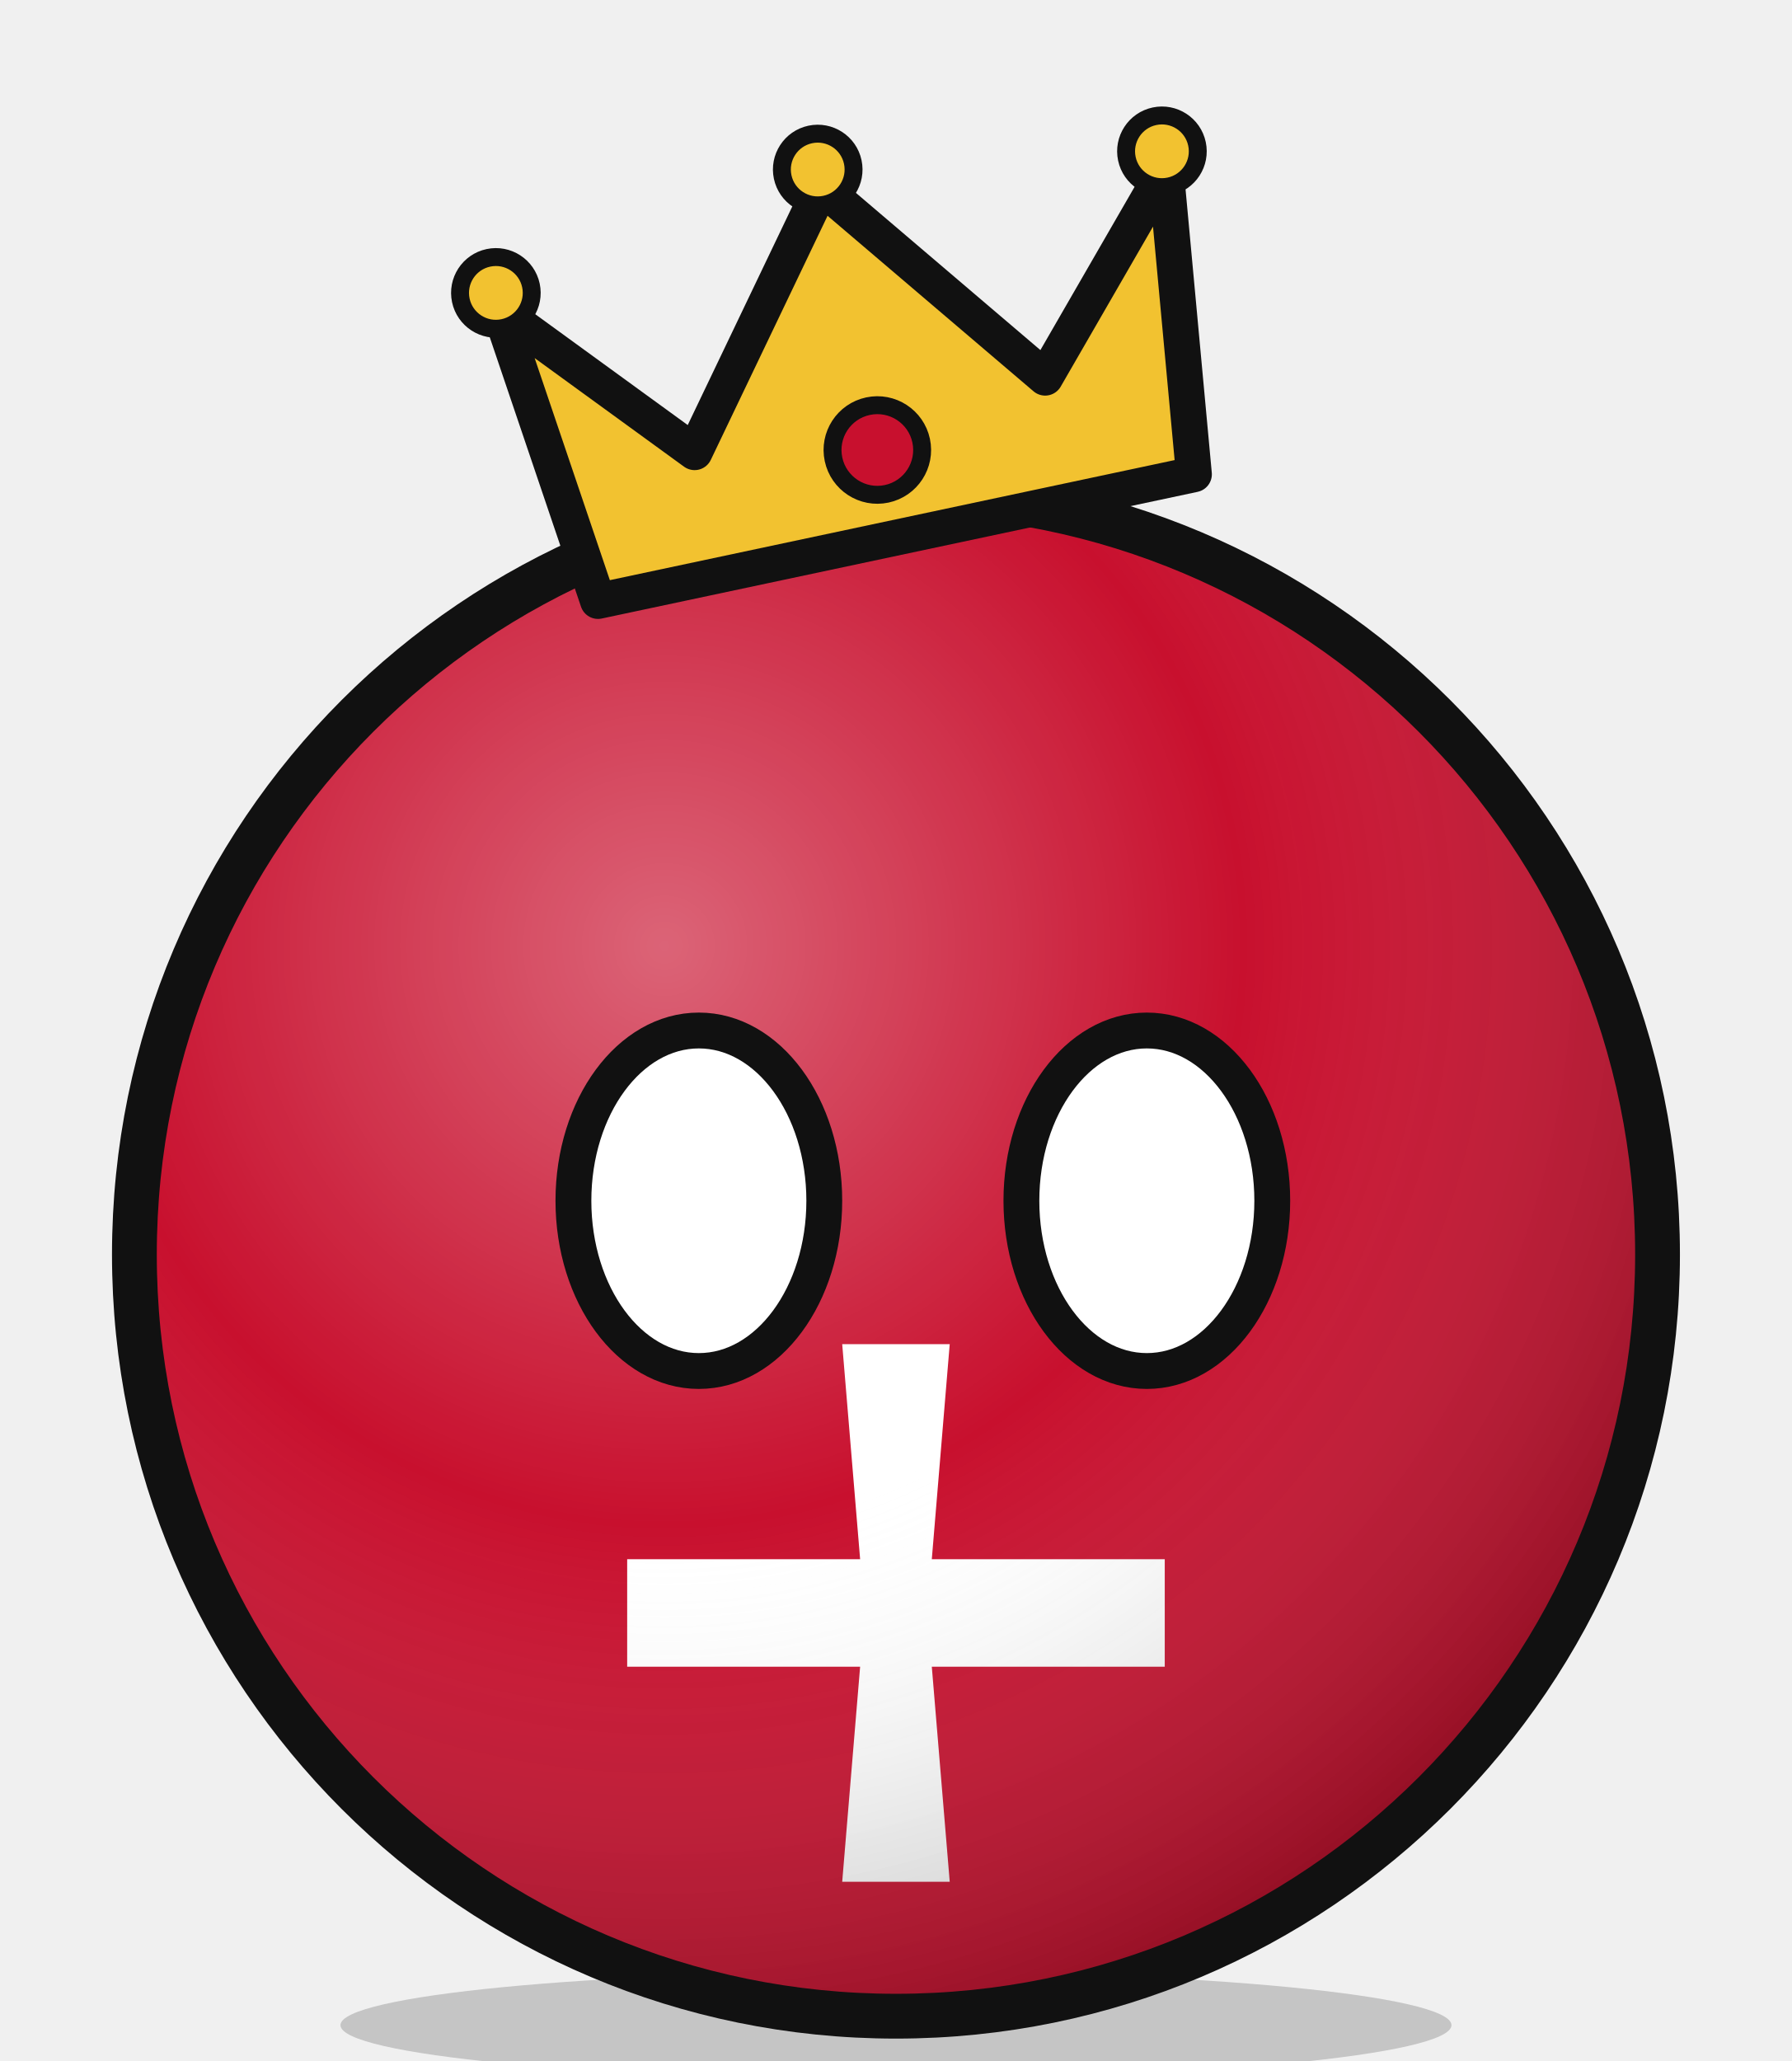
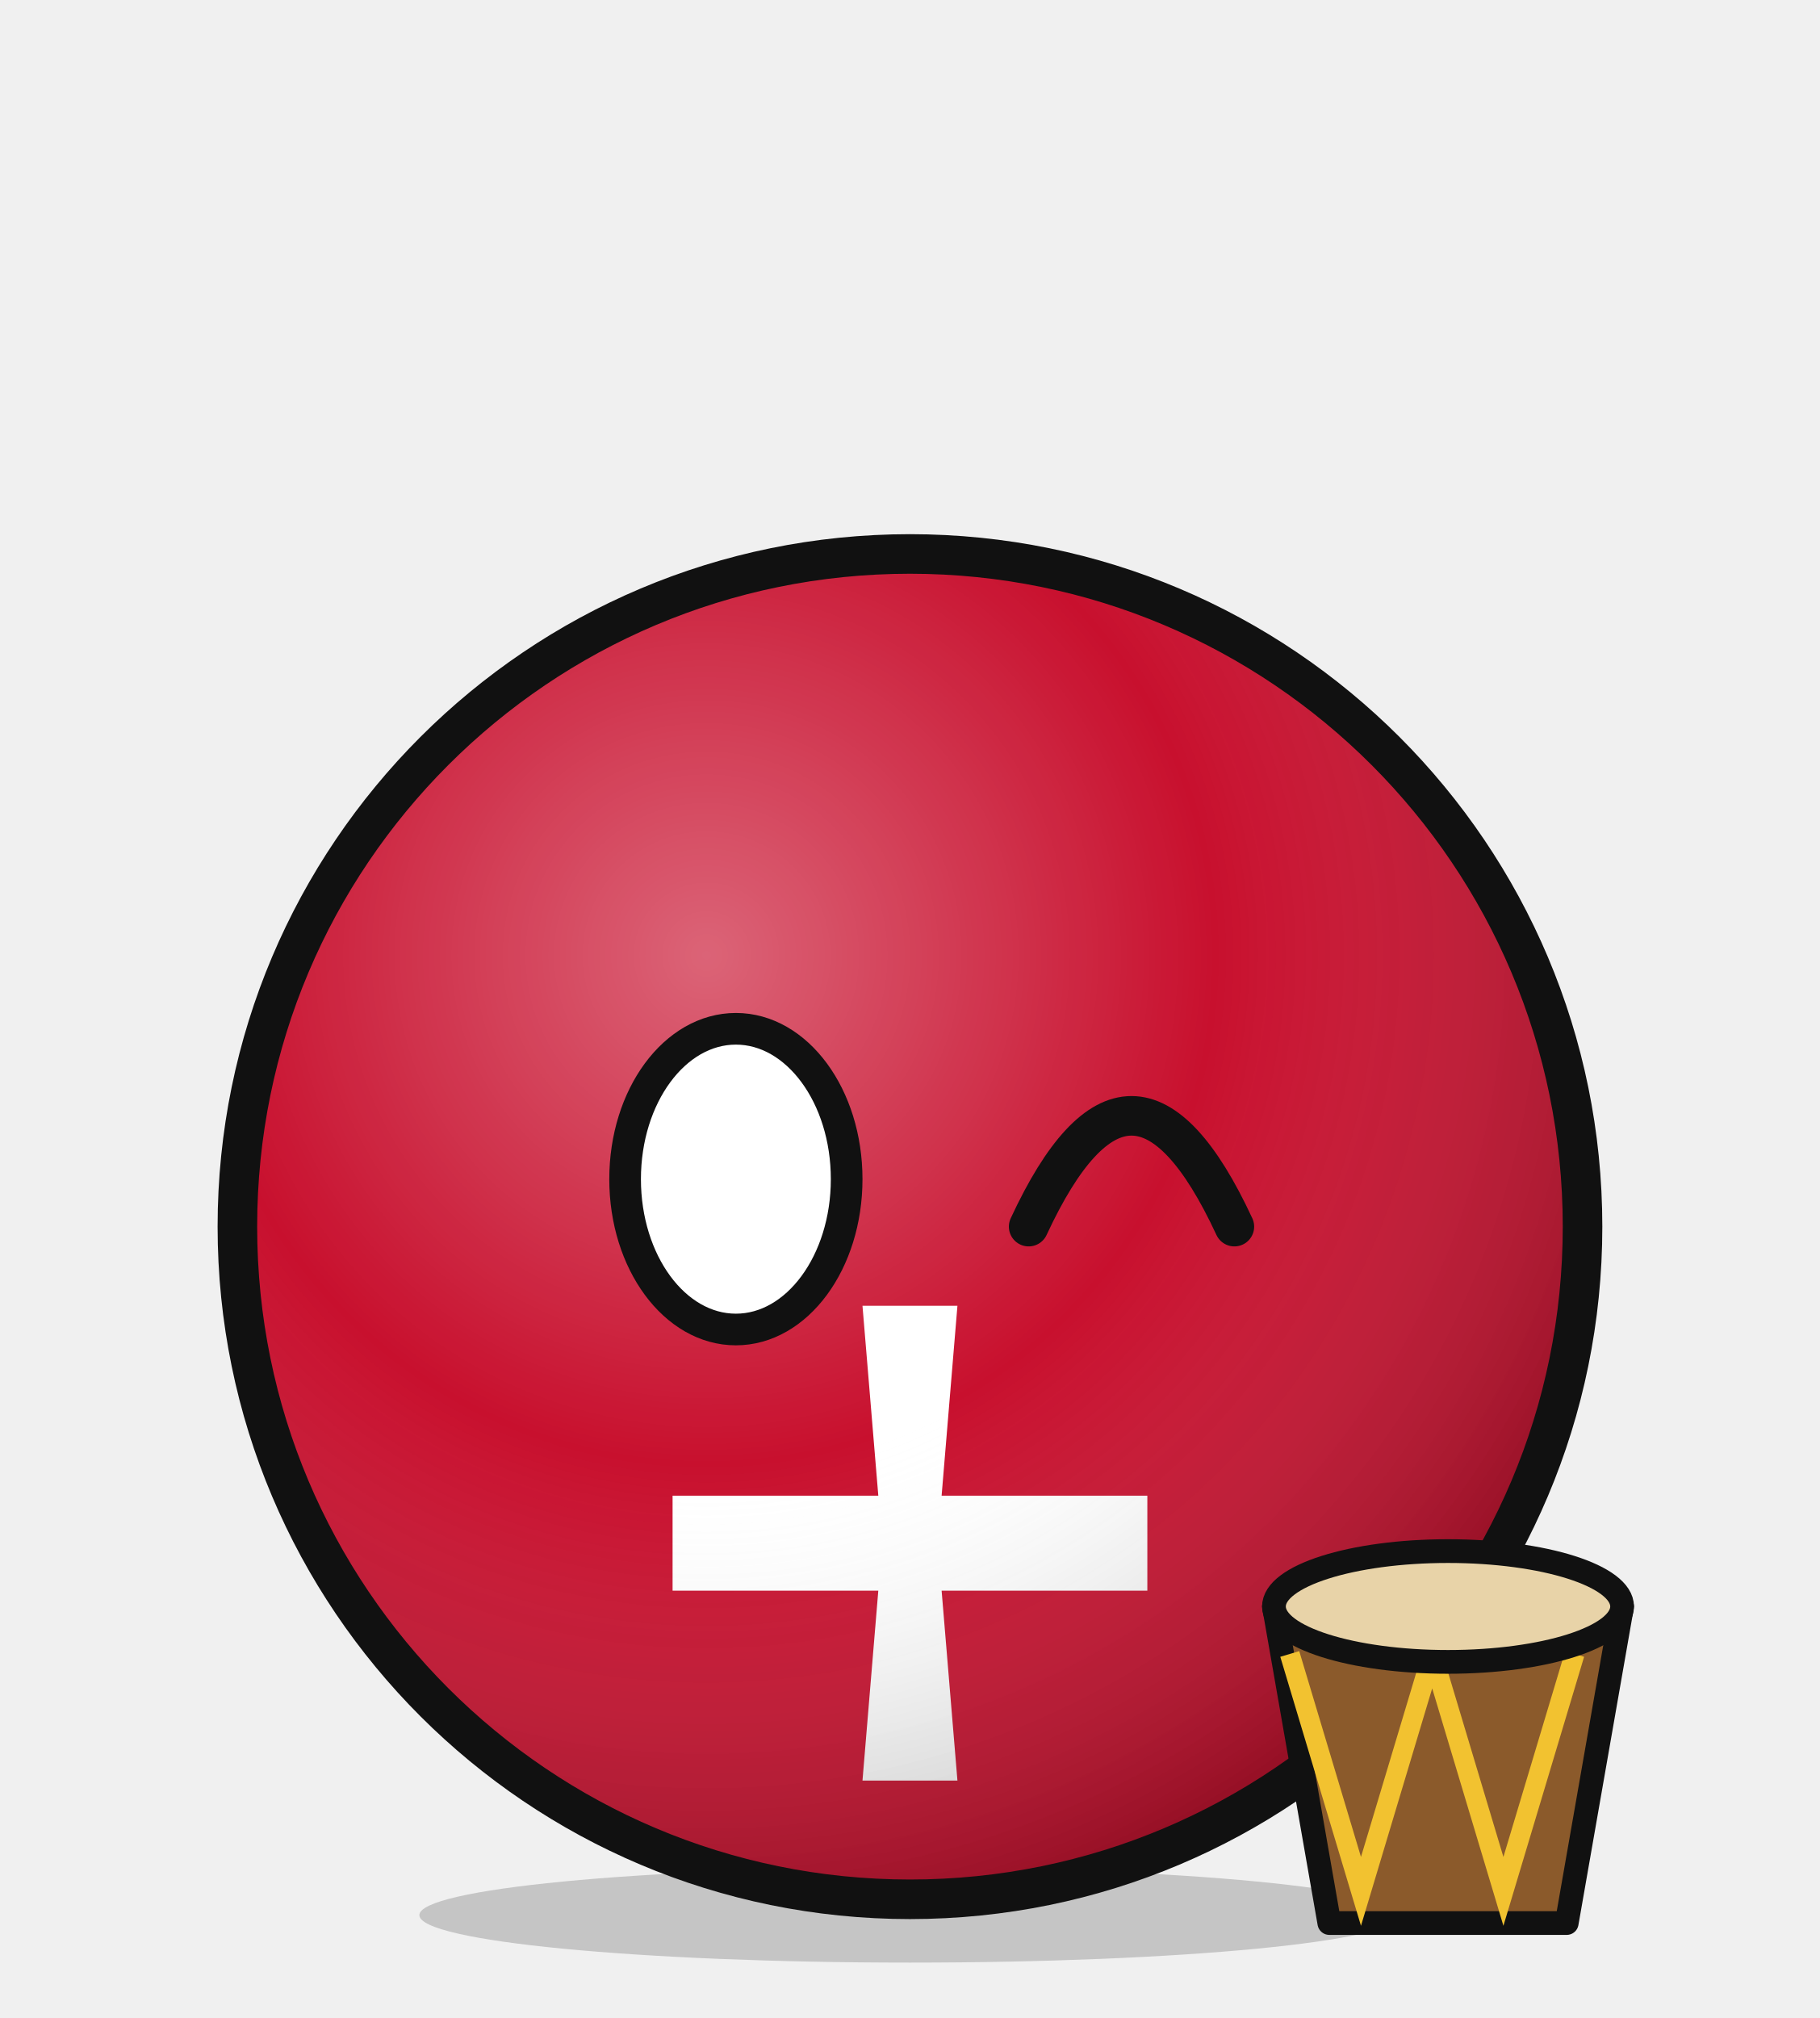
- <svg xmlns="http://www.w3.org/2000/svg" viewBox="0 -30 200 230" width="200" height="230">
+ <svg xmlns="http://www.w3.org/2000/svg" viewBox="-15 -45 230 255" width="230" height="255">
  <defs>
    <clipPath id="c">
      <circle cx="100" cy="110" r="85" />
    </clipPath>
    <radialGradient id="brilho" cx="35%" cy="30%" r="75%">
      <stop offset="0" stop-color="#fff" stop-opacity="0.35" />
      <stop offset="0.5" stop-color="#fff" stop-opacity="0" />
      <stop offset="1" stop-color="#000" stop-opacity="0.28" />
    </radialGradient>
  </defs>
-   <ellipse cx="100" cy="196" rx="62" ry="6" fill="#000" opacity="0.18" />
+   <ellipse cx="100" cy="197" rx="62" ry="6" fill="#000" opacity="0.18" />
  <g clip-path="url(#c)">
    <rect x="0" y="20" width="200" height="180" fill="#C8102E" />
    <g fill="#fff" transform="translate(100 150)">
      <path d="M-6,-30 L6,-30 L4,-6 L30,-6 L30,6 L4,6 L6,30 L-6,30 L-4,6 L-30,6 L-30,-6 L-4,-6 Z" />
    </g>
    <circle cx="100" cy="110" r="85" fill="url(#brilho)" />
  </g>
  <circle cx="100" cy="110" r="85" fill="none" stroke="#111" stroke-width="5" />
  <ellipse cx="78" cy="104" rx="14" ry="19" fill="#fff" stroke="#111" stroke-width="4" />
-   <ellipse cx="128" cy="104" rx="14" ry="19" fill="#fff" stroke="#111" stroke-width="4" />
-   <g transform="translate(100 30) rotate(-12)">
-     <path d="M-34,0 L-38,-34 L-20,-14 L0,-40 L20,-14 L38,-34 L34,0 Z" fill="#F2C230" stroke="#111" stroke-width="4" stroke-linejoin="round" />
-     <circle cx="0" cy="-10" r="5" fill="#C8102E" stroke="#111" stroke-width="2" />
-     <circle cx="-38" cy="-36" r="4" fill="#F2C230" stroke="#111" stroke-width="2" />
-     <circle cx="0" cy="-42" r="4" fill="#F2C230" stroke="#111" stroke-width="2" />
-     <circle cx="38" cy="-36" r="4" fill="#F2C230" stroke="#111" stroke-width="2" />
+   <path d="M115,110 Q128,82 141,110" fill="none" stroke="#111" stroke-width="5" stroke-linecap="round" />
+   <g transform="translate(168 172)">
+     <path d="M-22,-14 L22,-14 L15,26 L-15,26 Z" fill="#8B5A2B" stroke="#111" stroke-width="3" stroke-linejoin="round" />
+     <path d="M-20,-8 L-11,22 L-2,-8 L7,22 L16,-8" fill="none" stroke="#F2C230" stroke-width="2.5" />
+     <ellipse cx="0" cy="-14" rx="22" ry="7" fill="#E8D3A8" stroke="#111" stroke-width="3" stroke-linejoin="round" />
  </g>
</svg>
